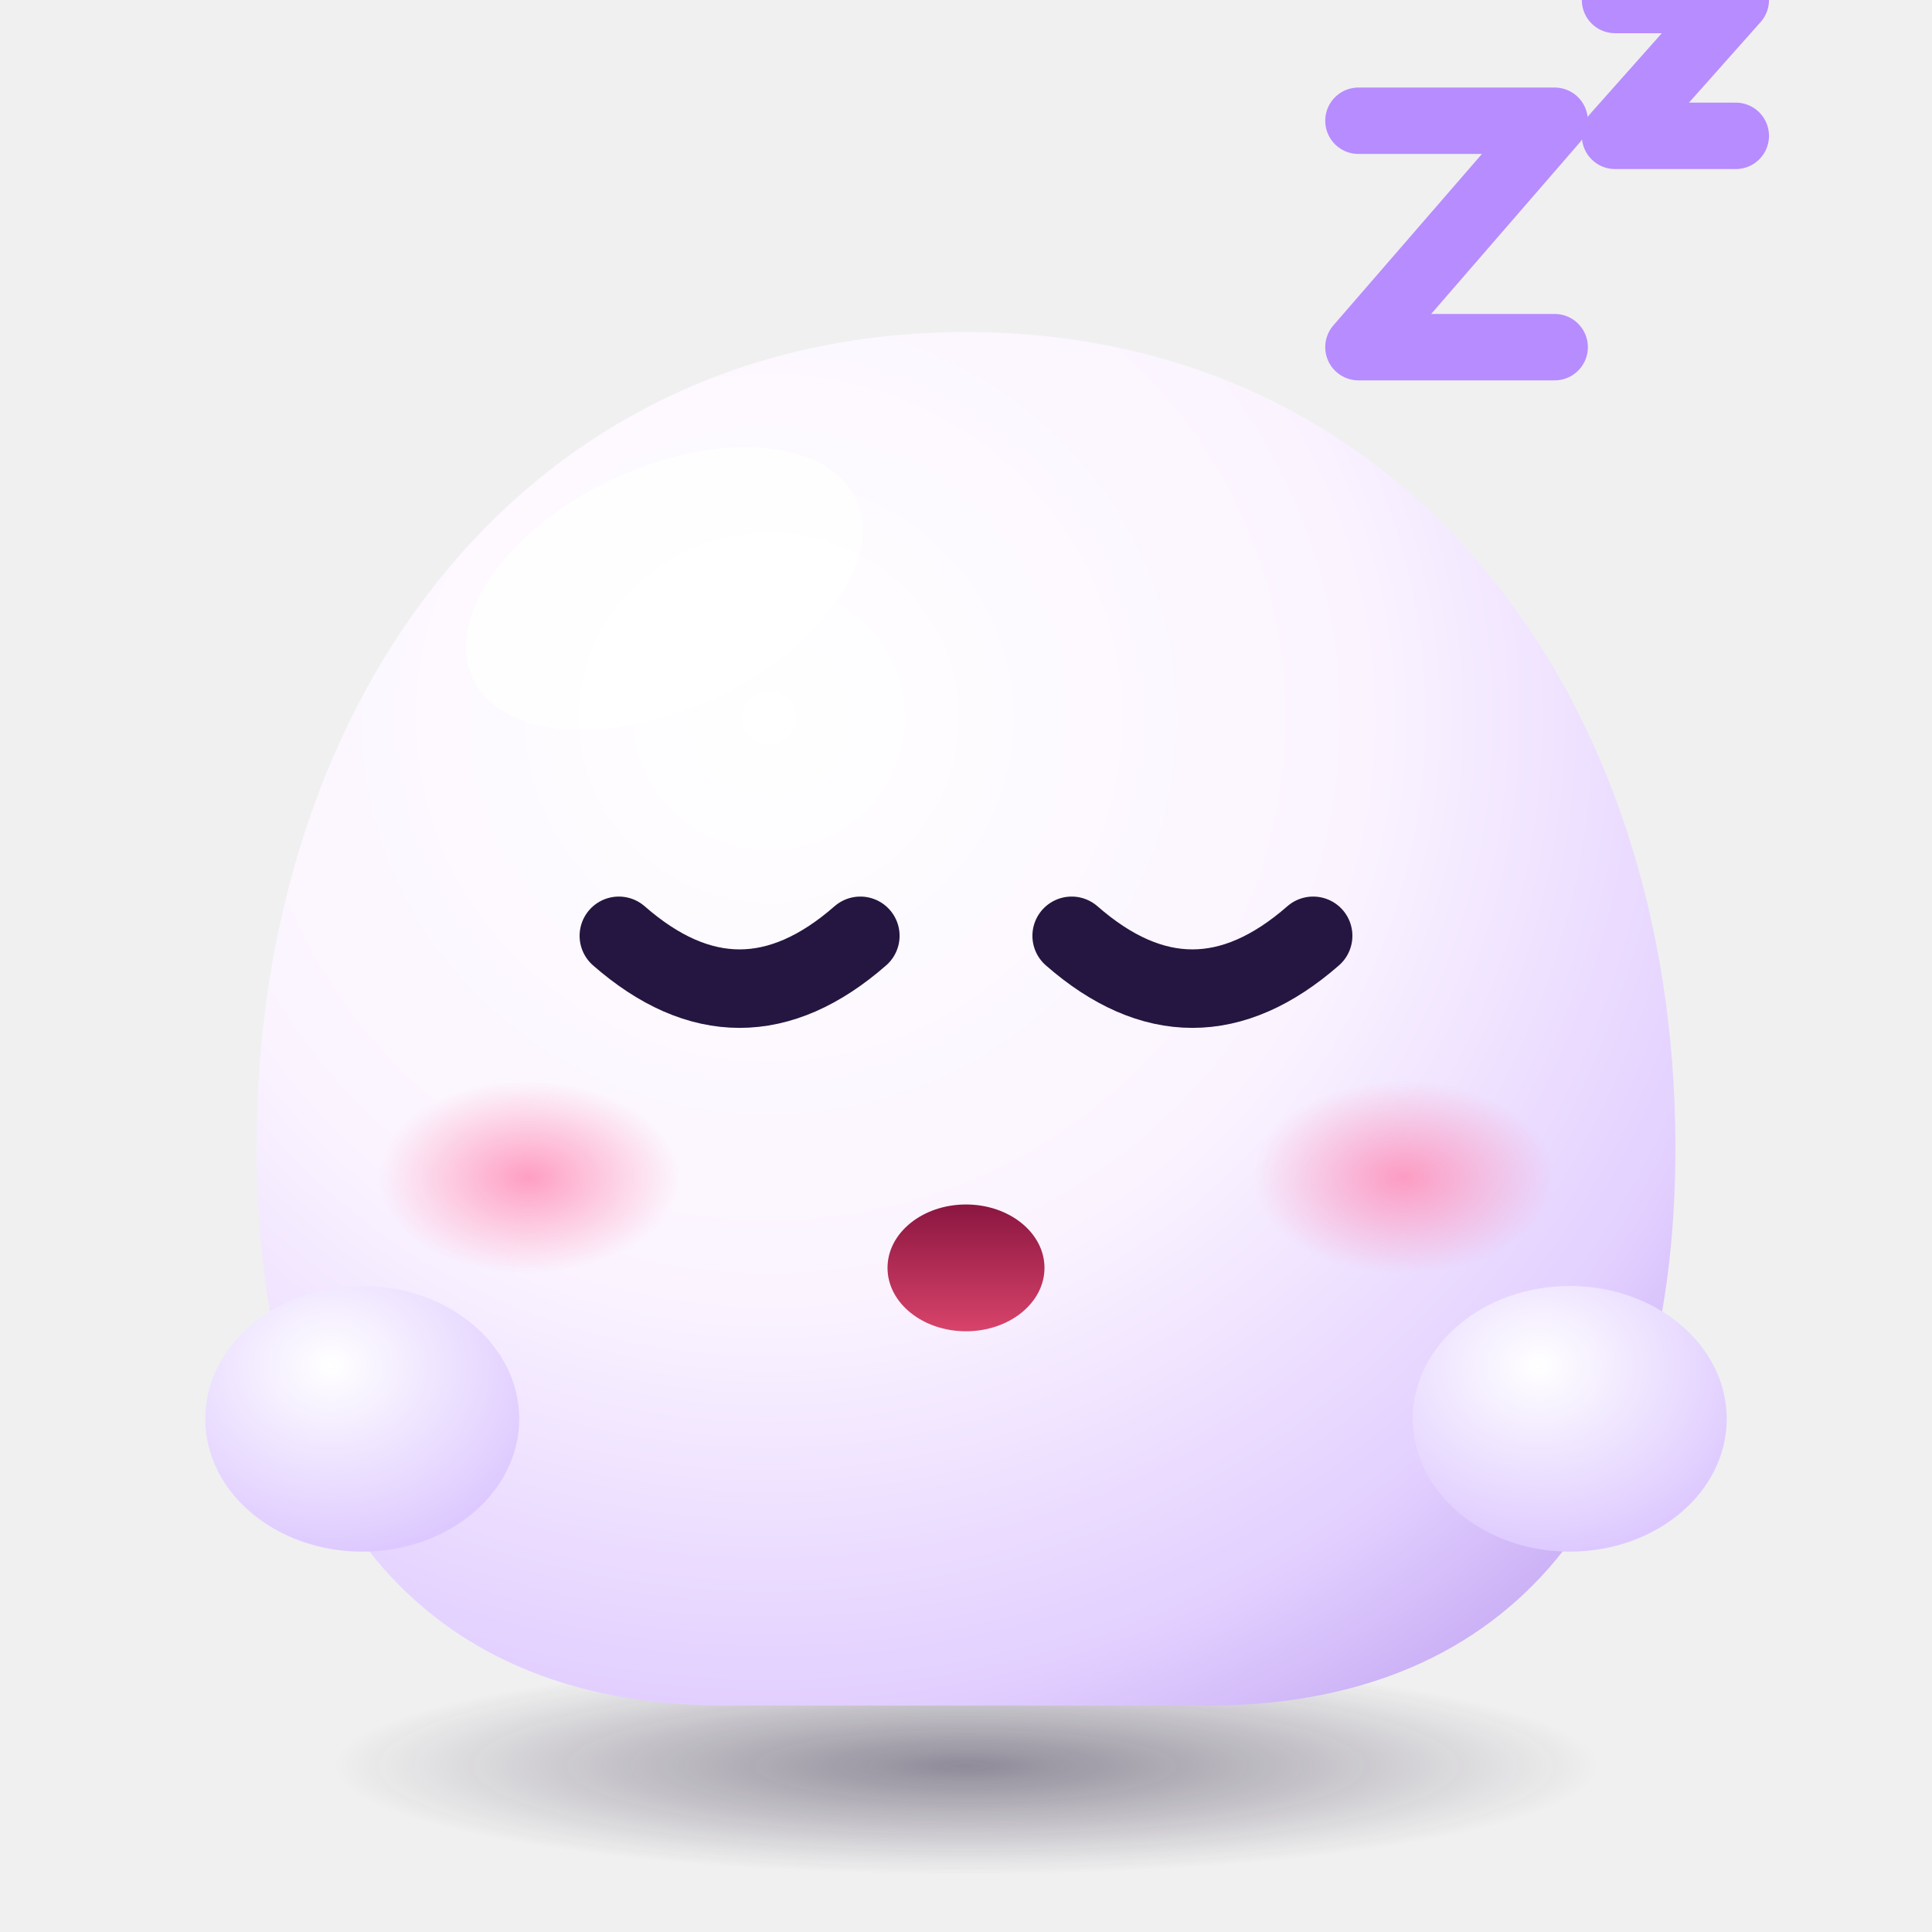
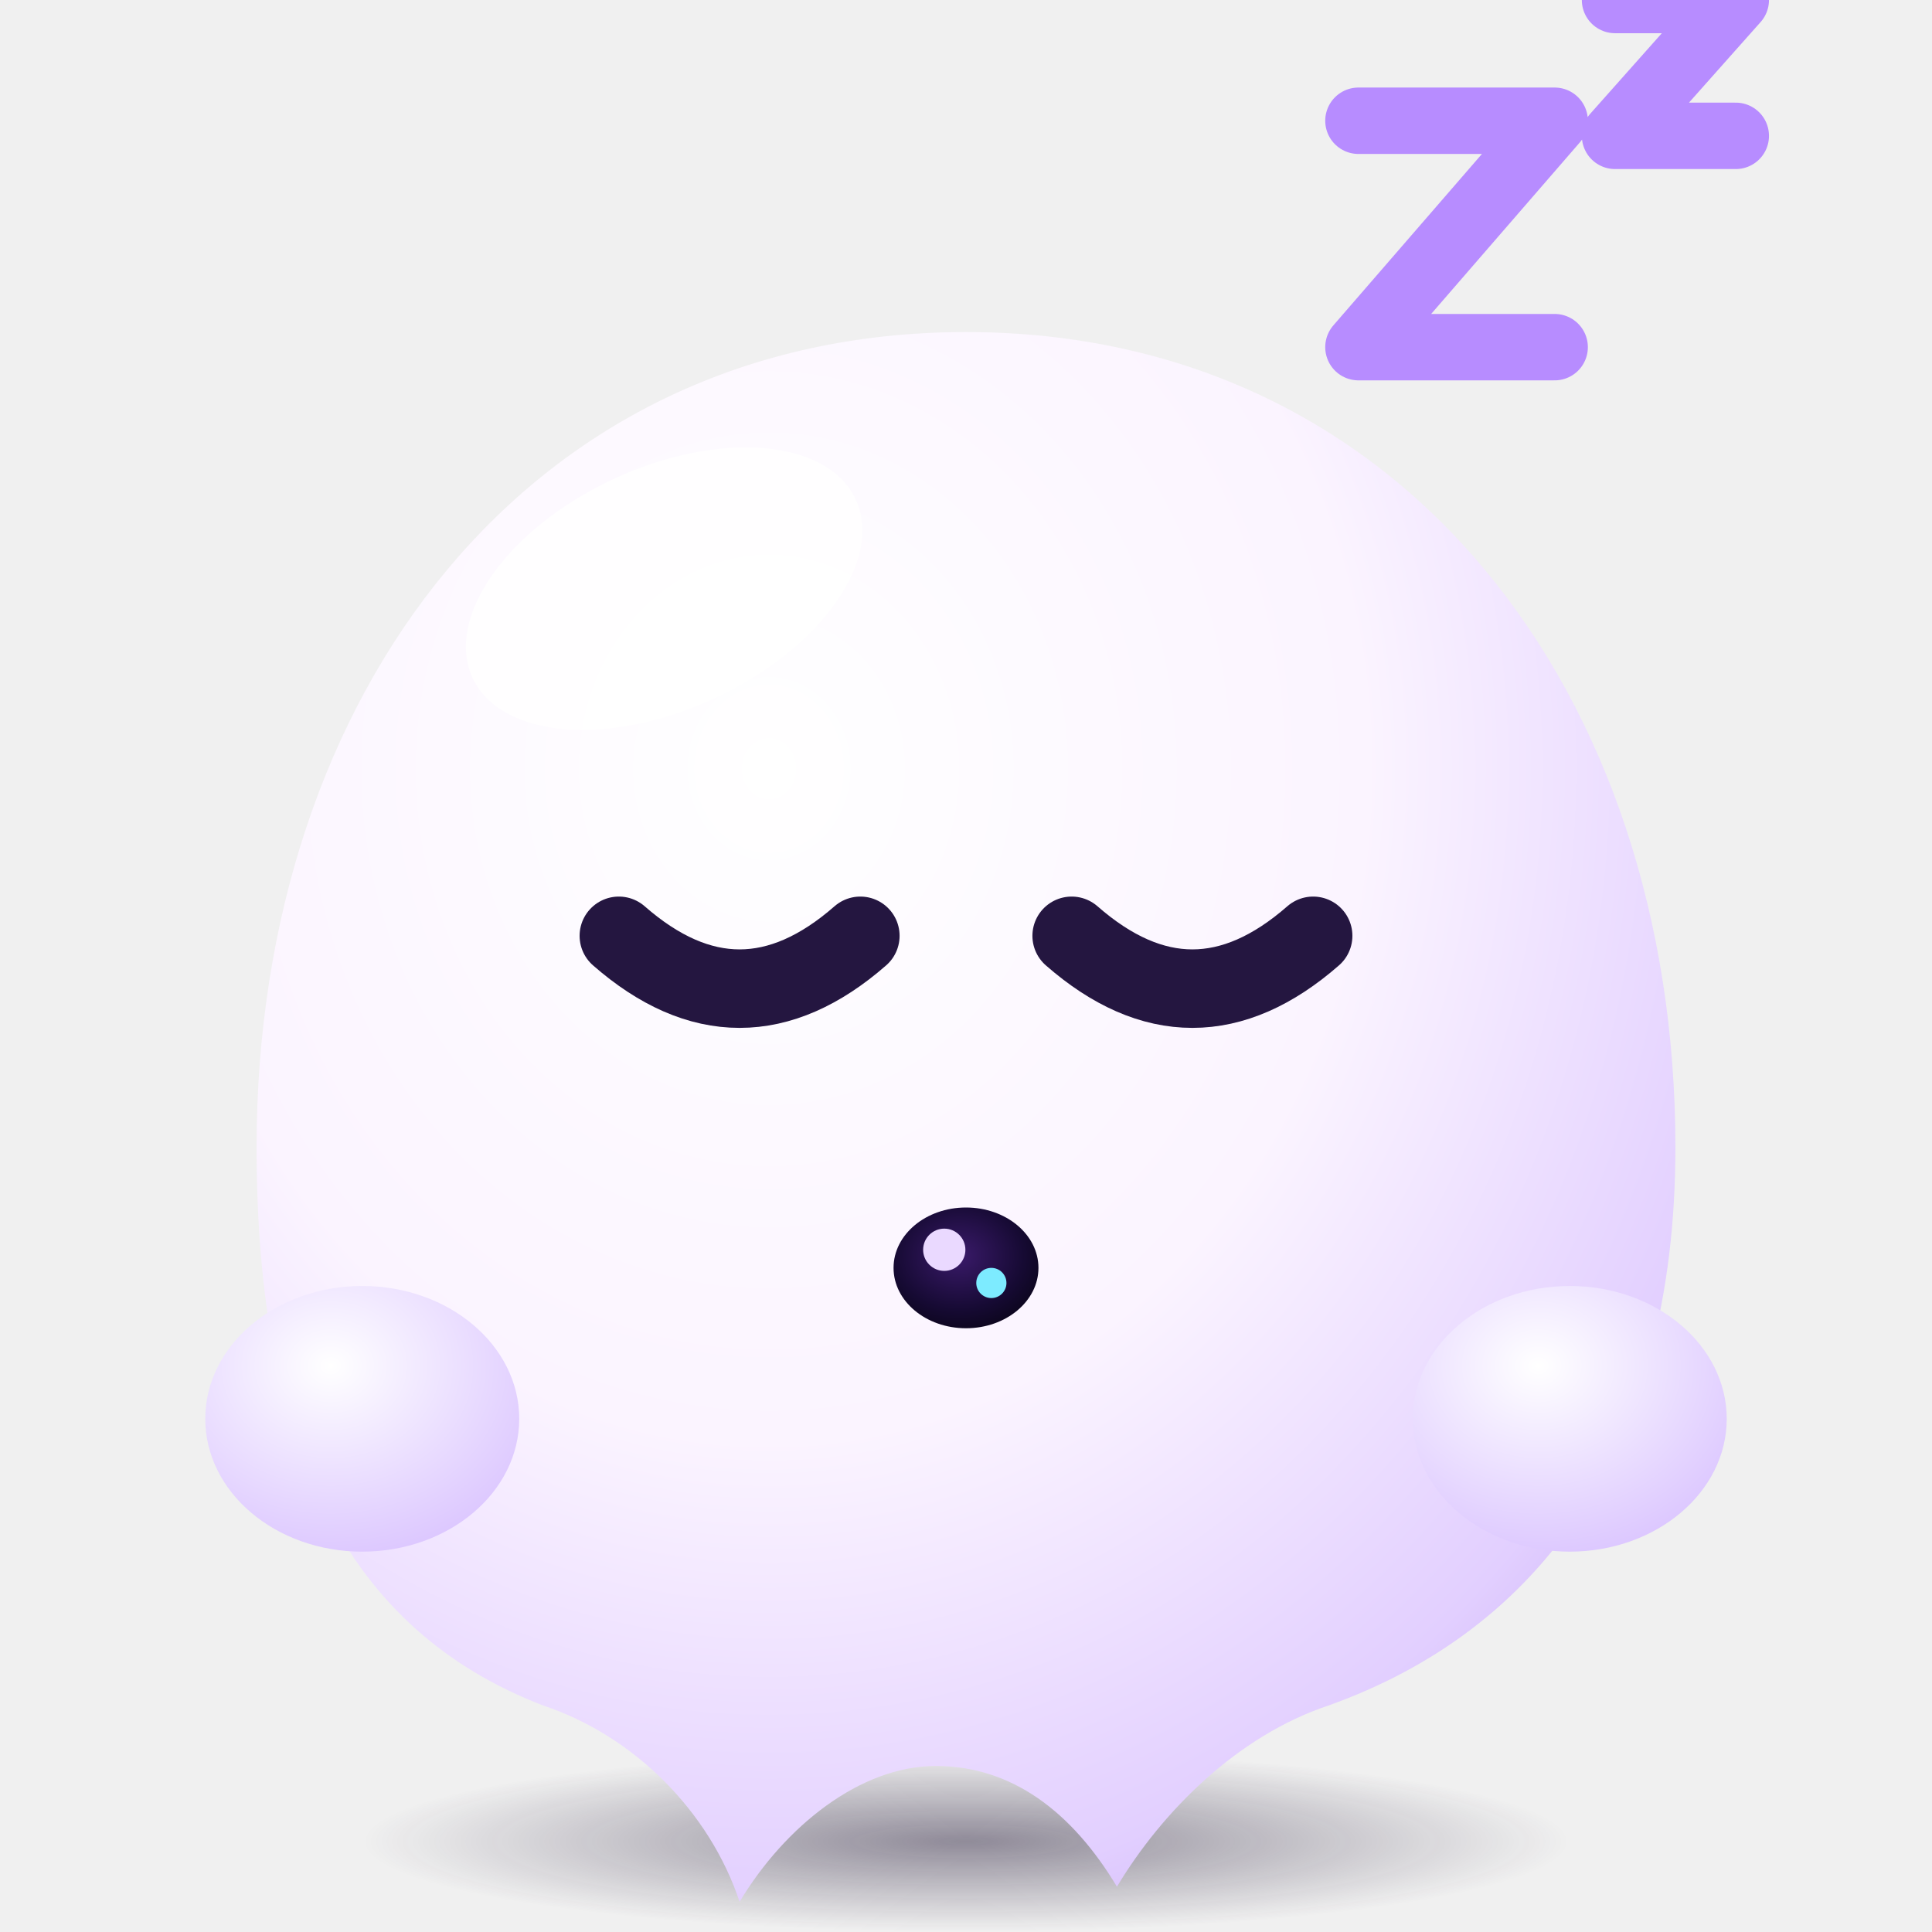
<svg xmlns="http://www.w3.org/2000/svg" viewBox="0 0 64 64">
  <defs>
    <radialGradient id="b" cx=".36" cy=".28" r=".85">
      <stop offset="0" stop-color="#ffffff" />
      <stop offset=".5" stop-color="#fbf4ff" />
      <stop offset=".85" stop-color="#e2cfff" />
      <stop offset="1" stop-color="#c9aef5" />
    </radialGradient>
    <radialGradient id="a" cx=".4" cy=".3" r=".8">
      <stop offset="0" stop-color="#ffffff" />
      <stop offset="1" stop-color="#d9c2ff" />
    </radialGradient>
    <radialGradient id="g" cx=".5" cy=".5" r=".5">
      <stop offset="0" stop-color="#1a0f2e" stop-opacity=".45" />
      <stop offset="1" stop-color="#1a0f2e" stop-opacity="0" />
    </radialGradient>
-     <radialGradient id="c" cx=".5" cy=".5" r=".5">
-       <stop offset="0" stop-color="#ff8fb8" stop-opacity=".85" />
-       <stop offset="1" stop-color="#ff8fb8" stop-opacity="0" />
+     <radialGradient id="m" cx=".45" cy=".4" r=".75">
+       <stop offset="0" stop-color="#3a1a6a" />
+       <stop offset=".6" stop-color="#160a33" />
+       <stop offset="1" stop-color="#06030f" />
    </radialGradient>
-     <linearGradient id="m" x1="0" y1="0" x2="0" y2="1">
-       <stop offset="0" stop-color="#8a1640" />
-       <stop offset="1" stop-color="#d8436a" />
-     </linearGradient>
  </defs>
-   <ellipse cx="32" cy="58.5" rx="21" ry="3.6" fill="url(#g)" />
-   <path d="M32 11C46.5 11 55.5 23 55.5 38C55.5 50.5 49.5 56.5 40 56.5H24C14.5 56.5 8.5 50.5 8.5 38C8.5 23 17.5 11 32 11Z" fill="url(#b)" />
+   <ellipse cx="32" cy="61" rx="20" ry="3" fill="url(#g)" />
+   <path d="M32 11C46.5 11 55.5 23 55.5 38C55.5 48 51 54 44 56.5C41 57.5 38.5 60 37 62.5C35.5 60 33.5 58.5 31 58.5C28.5 58.5 26 60.5 24.5 63C23.5 60 21 57.5 18 56.5C11.5 54 8.5 48 8.5 38C8.5 23 17.5 11 32 11Z" fill="url(#b)" />
  <ellipse cx="22" cy="19.5" rx="7" ry="4" fill="#fff" opacity=".85" transform="rotate(-25 22 19.5)" />
  <ellipse cx="12" cy="47" rx="5.2" ry="4.4" fill="url(#a)" />
  <ellipse cx="52" cy="47" rx="5.2" ry="4.4" fill="url(#a)" />
-   <ellipse cx="17.5" cy="39" rx="5" ry="3.2" fill="url(#c)" />
-   <ellipse cx="46.5" cy="39" rx="5" ry="3.2" fill="url(#c)" />
  <path d="M20.5 31Q24.5 34.5 28.5 31M35.5 31Q39.5 34.5 43.5 31" fill="none" stroke="#241640" stroke-width="2.6" stroke-linecap="round" />
-   <ellipse cx="32" cy="42" rx="2.6" ry="2.1" fill="url(#m)" />
+   <ellipse cx="32" cy="42" rx="2.4" ry="2" fill="url(#m)" />
+   <circle cx="31.28" cy="41.4" r=".7" fill="#ead9ff" />
+   <circle cx="32.84" cy="42.5" r=".5" fill="#7debff" />
  <path d="M45 4h6.5l-6.5 7.5h6.5M53.5 0h4l-4 4.5h4" fill="none" stroke="#b78cff" stroke-width="2.2" stroke-linecap="round" stroke-linejoin="round" />
</svg>
